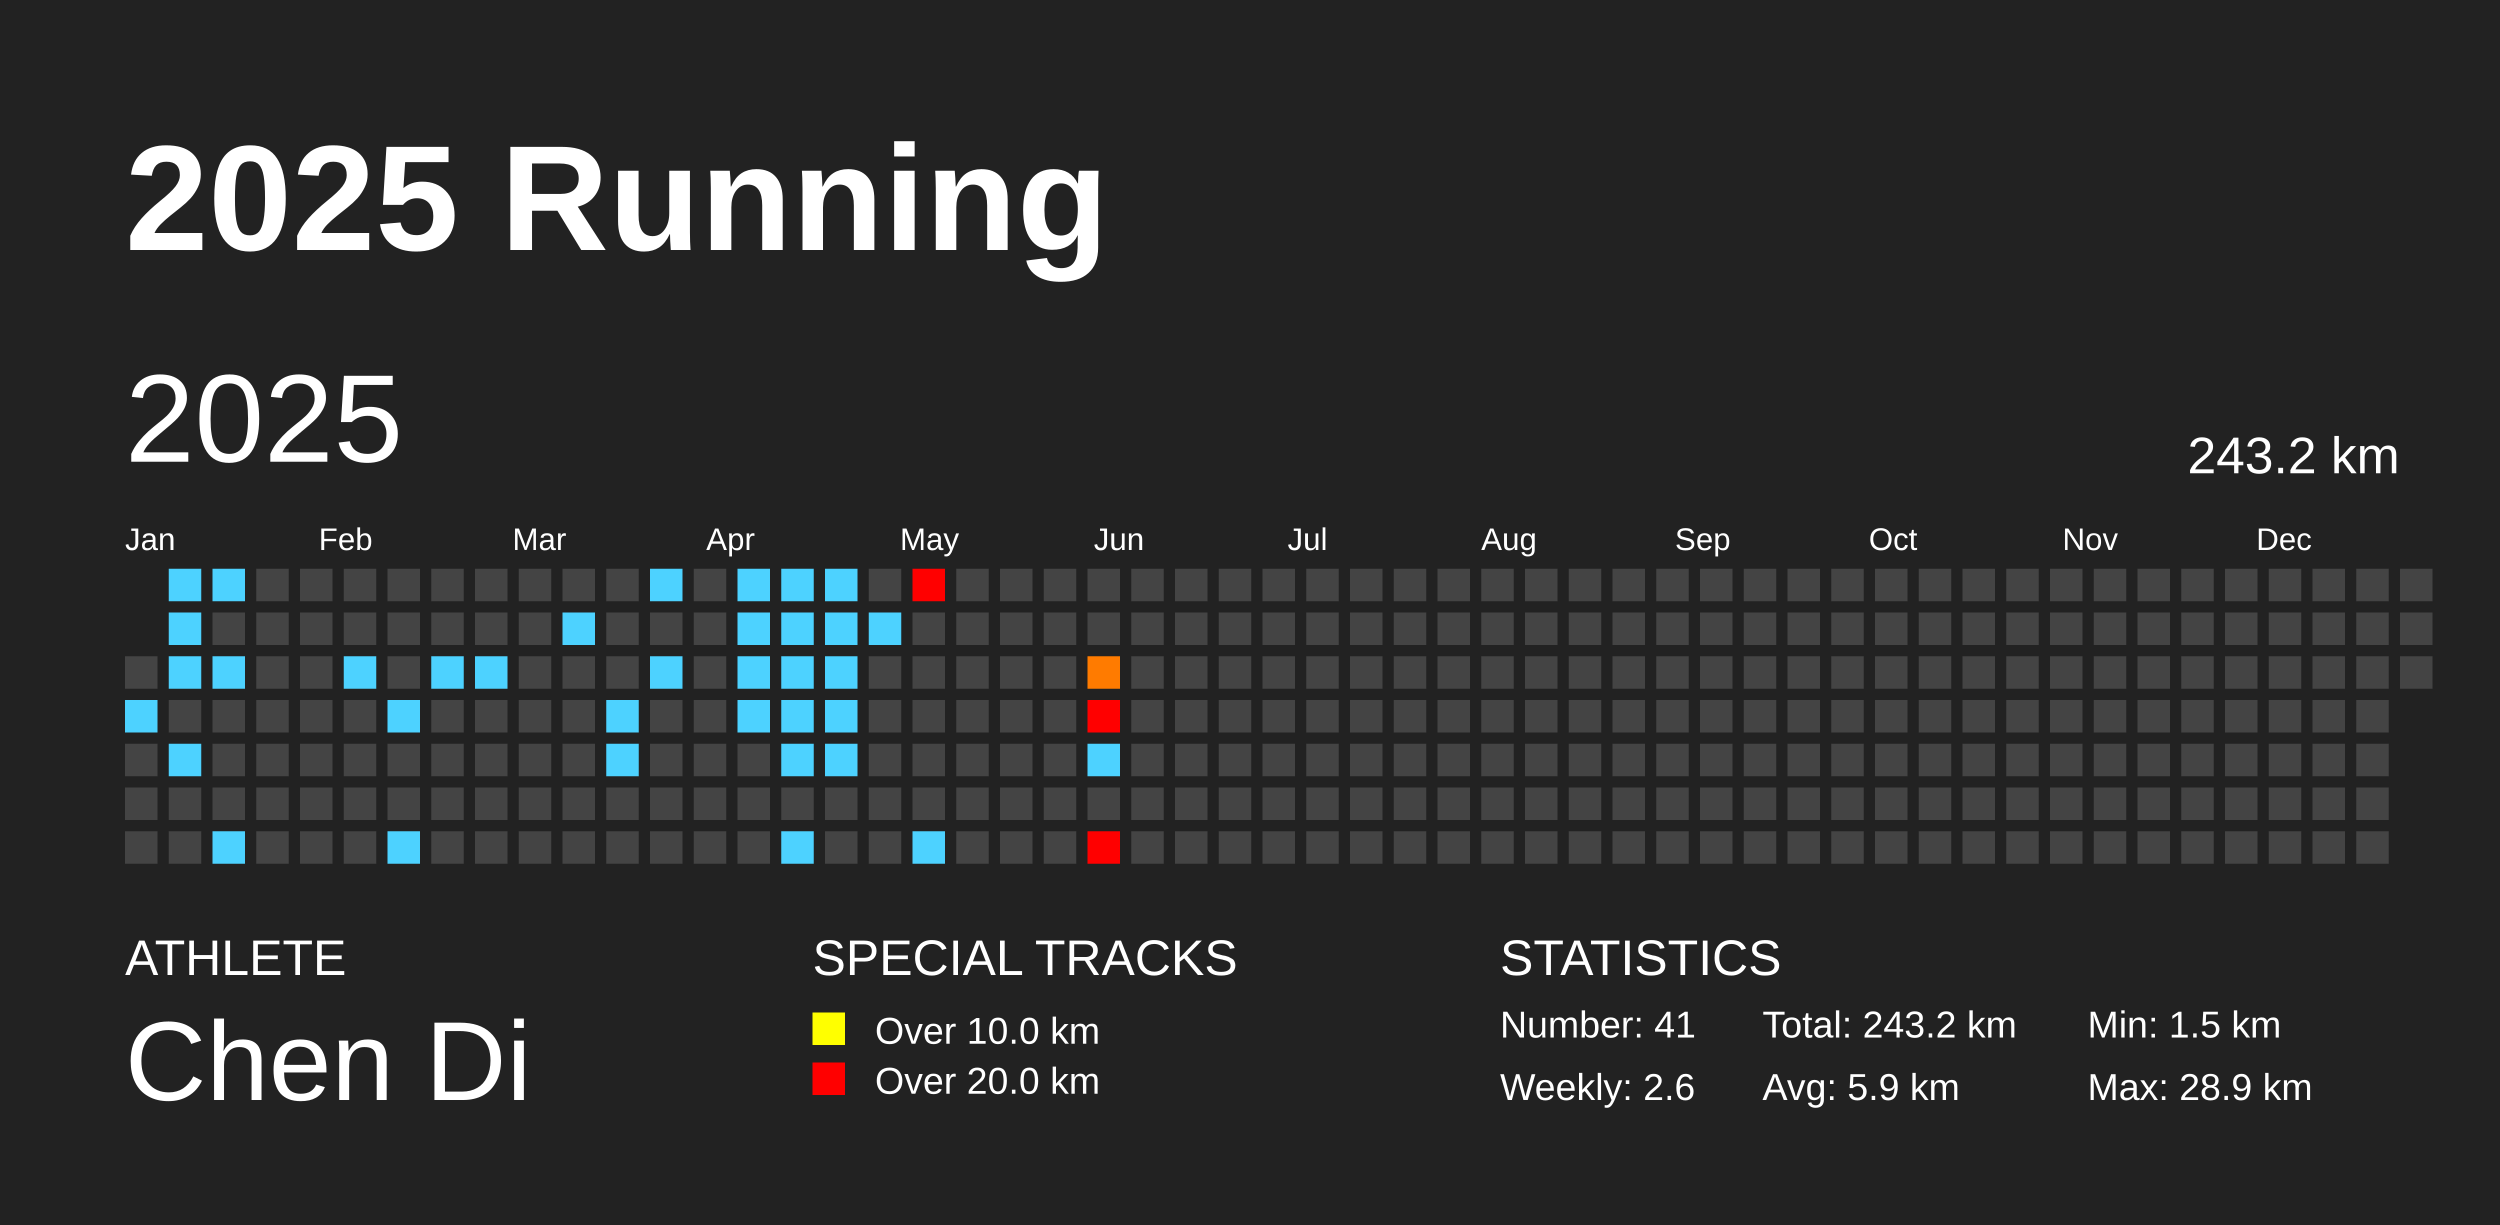
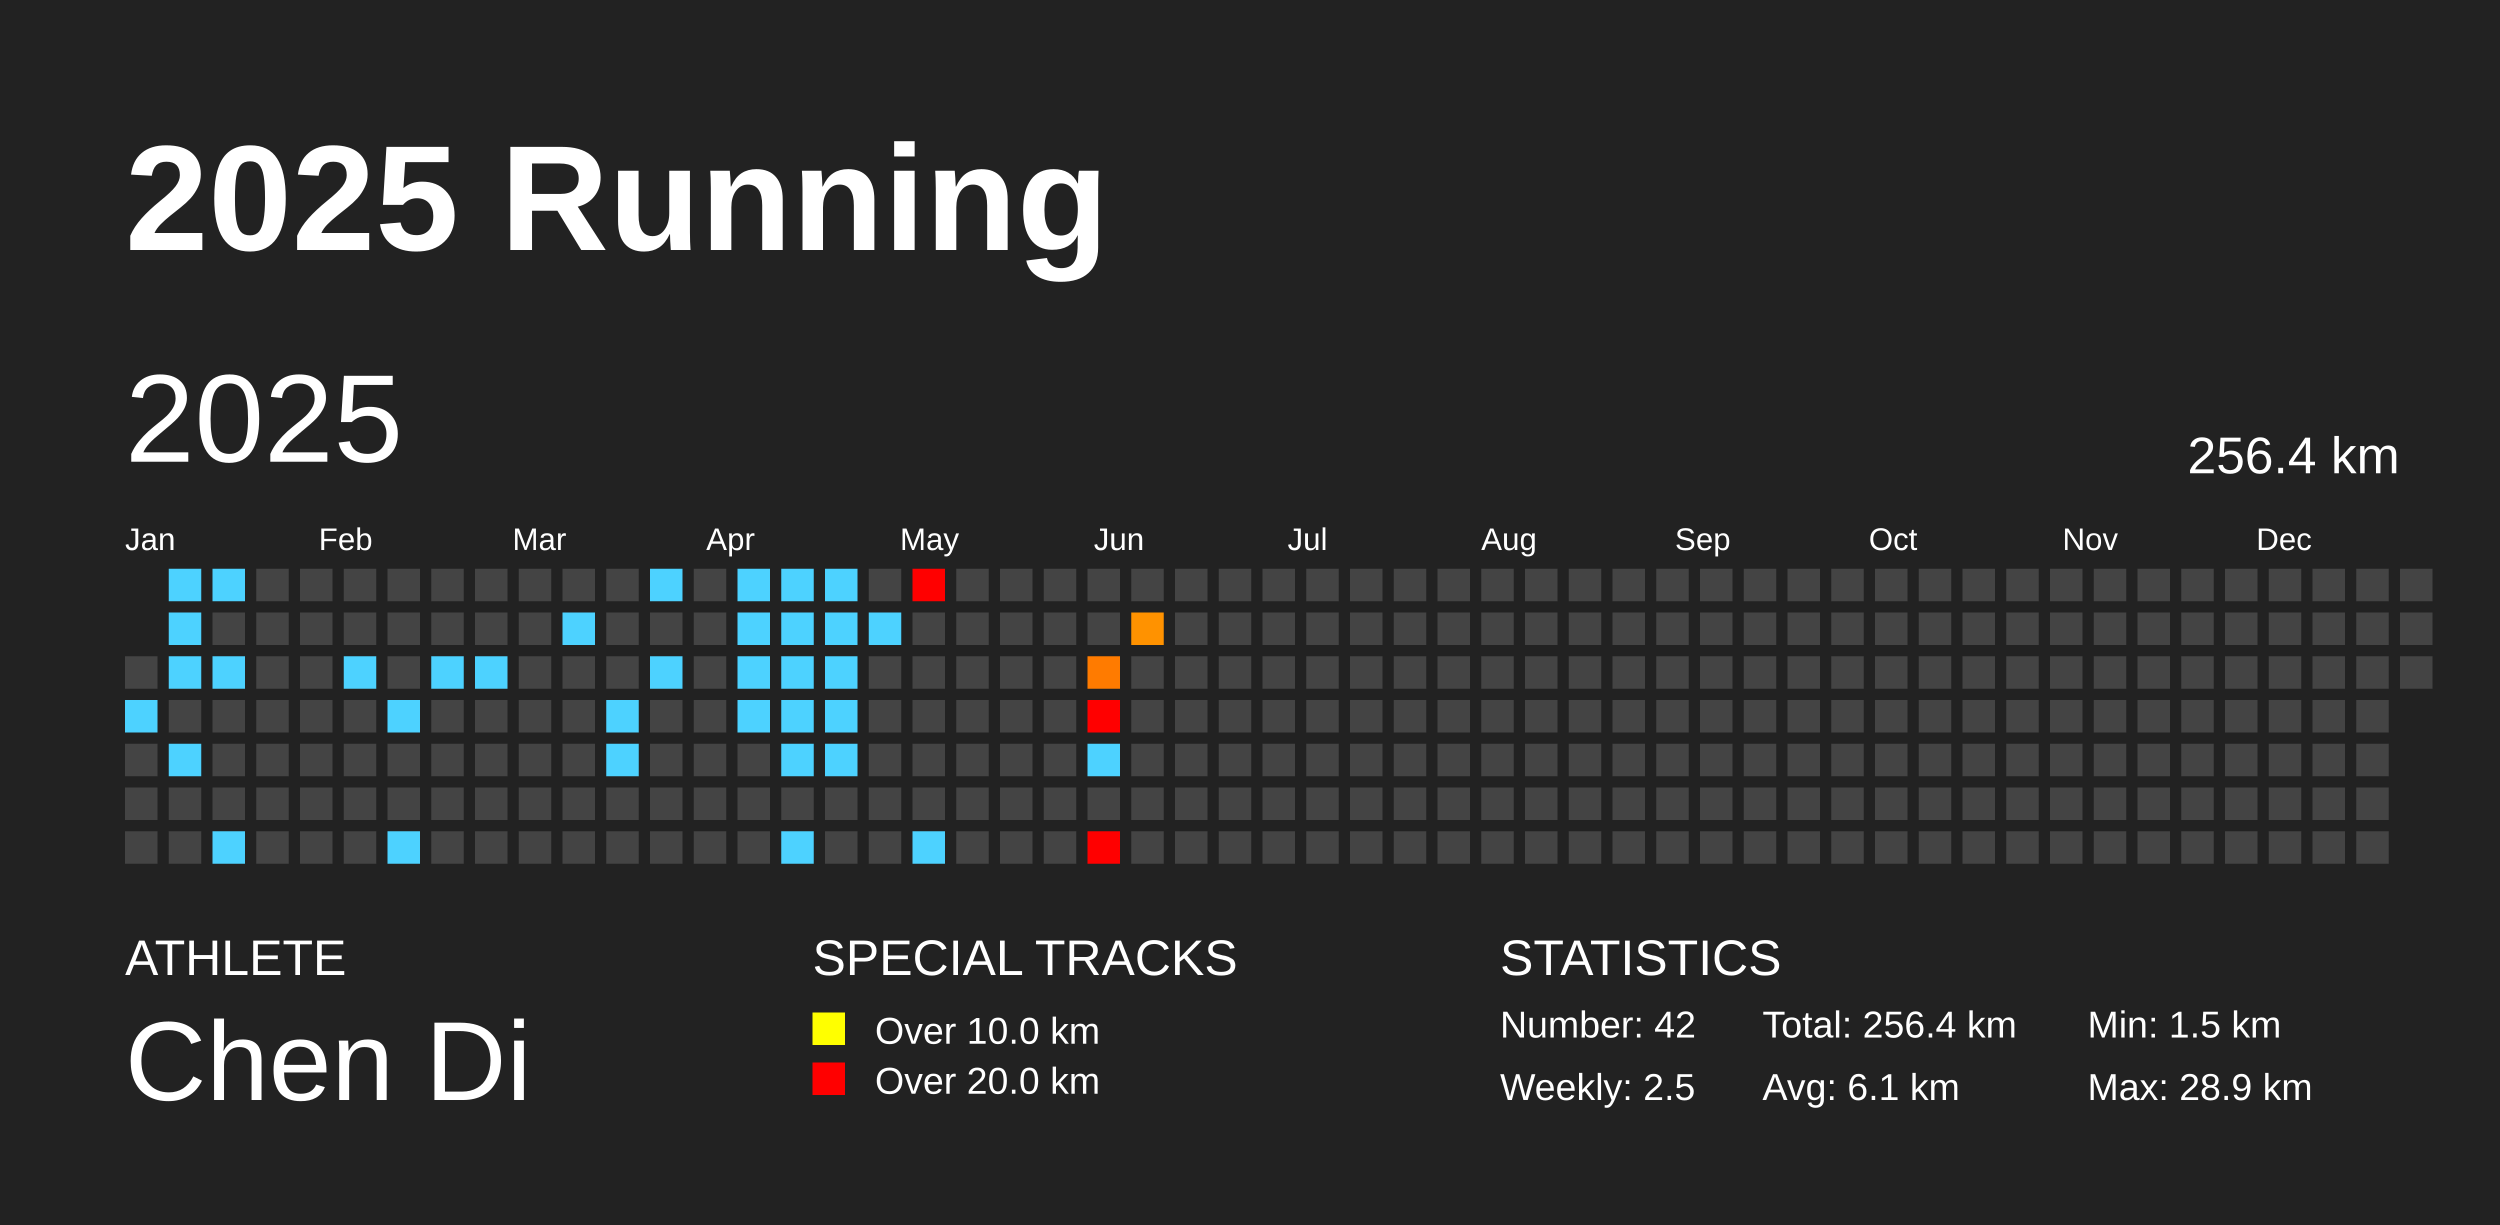
<svg xmlns="http://www.w3.org/2000/svg" baseProfile="full" height="98mm" version="1.1" viewBox="0,0,200,98" width="200mm">
  <defs />
  <rect fill="#222222" height="98" width="200" x="0" y="0" />
  <text fill="#FFFFFF" style="font-size:12px; font-family:Arial; font-weight:bold;" x="10" y="20">2025 Running</text>
  <text fill="#FFFFFF" style="font-size:4px; font-family:Arial" x="10" y="78">ATHLETE</text>
  <text fill="#FFFFFF" style="font-size:9px; font-family:Arial" x="10" y="88">Chen Di</text>
  <text fill="#FFFFFF" style="font-size:4px; font-family:Arial" x="65" y="78">SPECIAL TRACKS</text>
  <rect fill="yellow" height="2.6" width="2.6" x="65" y="81" />
  <text fill="#FFFFFF" style="font-size:3px; font-family:Arial" x="70" y="83.5">Over 10.0 km</text>
  <rect fill="red" height="2.6" width="2.6" x="65" y="85" />
  <text fill="#FFFFFF" style="font-size:3px; font-family:Arial" x="70" y="87.5">Over 20.0 km</text>
  <text fill="#FFFFFF" style="font-size:4px; font-family:Arial" x="120" y="78">STATISTICS</text>
-   <text fill="#FFFFFF" style="font-size:3px; font-family:Arial" x="120" y="83">Number: 41</text>
-   <text fill="#FFFFFF" style="font-size:3px; font-family:Arial" x="120" y="88">Weekly: 2.6</text>
-   <text fill="#FFFFFF" style="font-size:3px; font-family:Arial" x="141" y="83">Total: 243.2 km</text>
-   <text fill="#FFFFFF" style="font-size:3px; font-family:Arial" x="141" y="88">Avg: 5.9 km</text>
+   <text fill="#FFFFFF" style="font-size:3px; font-family:Arial" x="120" y="83">Number: 42</text>
+   <text fill="#FFFFFF" style="font-size:3px; font-family:Arial" x="120" y="88">Weekly: 2.5</text>
+   <text fill="#FFFFFF" style="font-size:3px; font-family:Arial" x="141" y="83">Total: 256.4 km</text>
+   <text fill="#FFFFFF" style="font-size:3px; font-family:Arial" x="141" y="88">Avg: 6.1 km</text>
  <text fill="#FFFFFF" style="font-size:3px; font-family:Arial" x="167" y="83">Min: 1.5 km</text>
  <text fill="#FFFFFF" style="font-size:3px; font-family:Arial" x="167" y="88">Max: 28.9 km</text>
  <text dominant-baseline="hanging" fill="#FFFFFF" style="font-size:10.0px; font-family:Arial;" x="10" y="30">2025</text>
-   <text dominant-baseline="hanging" fill="#FFFFFF" style="font-size:4.125px; font-family:Arial;" x="175" y="35">243.2 km</text>
+   <text dominant-baseline="hanging" fill="#FFFFFF" style="font-size:4.125px; font-family:Arial;" x="175" y="35">256.4 km</text>
  <text fill="#FFFFFF" style="font-size:2.5px; font-family:Arial" x="10.0" y="44">Jan</text>
  <text fill="#FFFFFF" style="font-size:2.5px; font-family:Arial" x="25.5" y="44">Feb</text>
  <text fill="#FFFFFF" style="font-size:2.5px; font-family:Arial" x="41.0" y="44">Mar</text>
  <text fill="#FFFFFF" style="font-size:2.5px; font-family:Arial" x="56.5" y="44">Apr</text>
  <text fill="#FFFFFF" style="font-size:2.5px; font-family:Arial" x="72.0" y="44">May</text>
  <text fill="#FFFFFF" style="font-size:2.5px; font-family:Arial" x="87.5" y="44">Jun</text>
  <text fill="#FFFFFF" style="font-size:2.5px; font-family:Arial" x="103.0" y="44">Jul</text>
  <text fill="#FFFFFF" style="font-size:2.5px; font-family:Arial" x="118.5" y="44">Aug</text>
  <text fill="#FFFFFF" style="font-size:2.5px; font-family:Arial" x="134.0" y="44">Sep</text>
  <text fill="#FFFFFF" style="font-size:2.5px; font-family:Arial" x="149.5" y="44">Oct</text>
  <text fill="#FFFFFF" style="font-size:2.5px; font-family:Arial" x="165.0" y="44">Nov</text>
  <text fill="#FFFFFF" style="font-size:2.5px; font-family:Arial" x="180.5" y="44">Dec</text>
  <rect fill="#444444" height="2.6" width="2.6" x="10.0" y="52.5" />
  <rect fill="#4dd2ff" height="2.6" width="2.6" x="10.0" y="56.0" />
  <rect fill="#444444" height="2.6" width="2.6" x="10.0" y="59.5" />
  <rect fill="#444444" height="2.6" width="2.6" x="10.0" y="63.0" />
  <rect fill="#444444" height="2.6" width="2.6" x="10.0" y="66.5" />
  <rect fill="#4dd2ff" height="2.6" width="2.6" x="13.5" y="45.5" />
  <rect fill="#4dd2ff" height="2.6" width="2.6" x="13.5" y="49.0" />
  <rect fill="#4dd2ff" height="2.6" width="2.6" x="13.5" y="52.5" />
  <rect fill="#444444" height="2.6" width="2.6" x="13.5" y="56.0" />
  <rect fill="#4dd2ff" height="2.6" width="2.6" x="13.5" y="59.5" />
  <rect fill="#444444" height="2.6" width="2.6" x="13.5" y="63.0" />
  <rect fill="#444444" height="2.6" width="2.6" x="13.5" y="66.5" />
  <rect fill="#4dd2ff" height="2.6" width="2.6" x="17.0" y="45.5" />
  <rect fill="#444444" height="2.6" width="2.6" x="17.0" y="49.0" />
  <rect fill="#4dd2ff" height="2.6" width="2.6" x="17.0" y="52.5" />
  <rect fill="#444444" height="2.6" width="2.6" x="17.0" y="56.0" />
  <rect fill="#444444" height="2.6" width="2.6" x="17.0" y="59.5" />
  <rect fill="#444444" height="2.6" width="2.6" x="17.0" y="63.0" />
  <rect fill="#4dd2ff" height="2.6" width="2.6" x="17.0" y="66.5" />
  <rect fill="#444444" height="2.6" width="2.6" x="20.5" y="45.5" />
  <rect fill="#444444" height="2.6" width="2.6" x="20.5" y="49.0" />
  <rect fill="#444444" height="2.6" width="2.6" x="20.5" y="52.5" />
  <rect fill="#444444" height="2.6" width="2.6" x="20.5" y="56.0" />
  <rect fill="#444444" height="2.6" width="2.6" x="20.5" y="59.5" />
  <rect fill="#444444" height="2.6" width="2.6" x="20.5" y="63.0" />
  <rect fill="#444444" height="2.6" width="2.6" x="20.5" y="66.5" />
  <rect fill="#444444" height="2.6" width="2.6" x="24.0" y="45.5" />
  <rect fill="#444444" height="2.6" width="2.6" x="24.0" y="49.0" />
  <rect fill="#444444" height="2.6" width="2.6" x="24.0" y="52.5" />
  <rect fill="#444444" height="2.6" width="2.6" x="24.0" y="56.0" />
  <rect fill="#444444" height="2.6" width="2.6" x="24.0" y="59.5" />
  <rect fill="#444444" height="2.6" width="2.6" x="24.0" y="63.0" />
  <rect fill="#444444" height="2.6" width="2.6" x="24.0" y="66.5" />
  <rect fill="#444444" height="2.6" width="2.6" x="27.5" y="45.5" />
  <rect fill="#444444" height="2.6" width="2.6" x="27.5" y="49.0" />
  <rect fill="#4dd2ff" height="2.6" width="2.6" x="27.5" y="52.5" />
  <rect fill="#444444" height="2.6" width="2.6" x="27.5" y="56.0" />
  <rect fill="#444444" height="2.6" width="2.6" x="27.5" y="59.5" />
  <rect fill="#444444" height="2.6" width="2.6" x="27.5" y="63.0" />
  <rect fill="#444444" height="2.6" width="2.6" x="27.5" y="66.5" />
  <rect fill="#444444" height="2.6" width="2.6" x="31.0" y="45.5" />
  <rect fill="#444444" height="2.6" width="2.6" x="31.0" y="49.0" />
  <rect fill="#444444" height="2.6" width="2.6" x="31.0" y="52.5" />
  <rect fill="#4dd2ff" height="2.6" width="2.6" x="31.0" y="56.0" />
  <rect fill="#444444" height="2.6" width="2.6" x="31.0" y="59.5" />
  <rect fill="#444444" height="2.6" width="2.6" x="31.0" y="63.0" />
  <rect fill="#4dd2ff" height="2.6" width="2.6" x="31.0" y="66.5" />
  <rect fill="#444444" height="2.6" width="2.6" x="34.5" y="45.5" />
  <rect fill="#444444" height="2.6" width="2.6" x="34.5" y="49.0" />
  <rect fill="#4dd2ff" height="2.6" width="2.6" x="34.5" y="52.5" />
  <rect fill="#444444" height="2.6" width="2.6" x="34.5" y="56.0" />
  <rect fill="#444444" height="2.6" width="2.6" x="34.5" y="59.5" />
  <rect fill="#444444" height="2.6" width="2.6" x="34.5" y="63.0" />
  <rect fill="#444444" height="2.6" width="2.6" x="34.5" y="66.5" />
  <rect fill="#444444" height="2.6" width="2.6" x="38.0" y="45.5" />
  <rect fill="#444444" height="2.6" width="2.6" x="38.0" y="49.0" />
  <rect fill="#4dd2ff" height="2.6" width="2.6" x="38.0" y="52.5" />
  <rect fill="#444444" height="2.6" width="2.6" x="38.0" y="56.0" />
  <rect fill="#444444" height="2.6" width="2.6" x="38.0" y="59.5" />
  <rect fill="#444444" height="2.6" width="2.6" x="38.0" y="63.0" />
  <rect fill="#444444" height="2.6" width="2.6" x="38.0" y="66.5" />
  <rect fill="#444444" height="2.6" width="2.6" x="41.5" y="45.5" />
  <rect fill="#444444" height="2.6" width="2.6" x="41.5" y="49.0" />
  <rect fill="#444444" height="2.6" width="2.6" x="41.5" y="52.5" />
  <rect fill="#444444" height="2.6" width="2.6" x="41.5" y="56.0" />
  <rect fill="#444444" height="2.6" width="2.6" x="41.5" y="59.5" />
  <rect fill="#444444" height="2.6" width="2.6" x="41.5" y="63.0" />
  <rect fill="#444444" height="2.6" width="2.6" x="41.5" y="66.5" />
  <rect fill="#444444" height="2.6" width="2.6" x="45.0" y="45.5" />
  <rect fill="#4dd2ff" height="2.6" width="2.6" x="45.0" y="49.0" />
  <rect fill="#444444" height="2.6" width="2.6" x="45.0" y="52.5" />
  <rect fill="#444444" height="2.6" width="2.6" x="45.0" y="56.0" />
  <rect fill="#444444" height="2.6" width="2.6" x="45.0" y="59.5" />
  <rect fill="#444444" height="2.6" width="2.6" x="45.0" y="63.0" />
  <rect fill="#444444" height="2.6" width="2.6" x="45.0" y="66.5" />
  <rect fill="#444444" height="2.6" width="2.6" x="48.5" y="45.5" />
  <rect fill="#444444" height="2.6" width="2.6" x="48.5" y="49.0" />
  <rect fill="#444444" height="2.6" width="2.6" x="48.5" y="52.5" />
  <rect fill="#4dd2ff" height="2.6" width="2.6" x="48.5" y="56.0" />
  <rect fill="#4dd2ff" height="2.6" width="2.6" x="48.5" y="59.5" />
  <rect fill="#444444" height="2.6" width="2.6" x="48.5" y="63.0" />
  <rect fill="#444444" height="2.6" width="2.6" x="48.5" y="66.5" />
  <rect fill="#4dd2ff" height="2.6" width="2.6" x="52.0" y="45.5" />
  <rect fill="#444444" height="2.6" width="2.6" x="52.0" y="49.0" />
  <rect fill="#4dd2ff" height="2.6" width="2.6" x="52.0" y="52.5" />
  <rect fill="#444444" height="2.6" width="2.6" x="52.0" y="56.0" />
  <rect fill="#444444" height="2.6" width="2.6" x="52.0" y="59.5" />
  <rect fill="#444444" height="2.6" width="2.6" x="52.0" y="63.0" />
  <rect fill="#444444" height="2.6" width="2.6" x="52.0" y="66.5" />
  <rect fill="#444444" height="2.6" width="2.6" x="55.5" y="45.5" />
  <rect fill="#444444" height="2.6" width="2.6" x="55.5" y="49.0" />
  <rect fill="#444444" height="2.6" width="2.6" x="55.5" y="52.5" />
  <rect fill="#444444" height="2.6" width="2.6" x="55.5" y="56.0" />
  <rect fill="#444444" height="2.6" width="2.6" x="55.5" y="59.5" />
  <rect fill="#444444" height="2.6" width="2.6" x="55.5" y="63.0" />
  <rect fill="#444444" height="2.6" width="2.6" x="55.5" y="66.5" />
  <rect fill="#4dd2ff" height="2.6" width="2.6" x="59.0" y="45.5" />
  <rect fill="#4dd2ff" height="2.6" width="2.6" x="59.0" y="49.0" />
  <rect fill="#4dd2ff" height="2.6" width="2.6" x="59.0" y="52.5" />
  <rect fill="#4dd2ff" height="2.6" width="2.6" x="59.0" y="56.0" />
  <rect fill="#444444" height="2.6" width="2.6" x="59.0" y="59.5" />
  <rect fill="#444444" height="2.6" width="2.6" x="59.0" y="63.0" />
  <rect fill="#444444" height="2.6" width="2.6" x="59.0" y="66.5" />
  <rect fill="#4dd2ff" height="2.6" width="2.6" x="62.5" y="45.5" />
  <rect fill="#4dd2ff" height="2.6" width="2.6" x="62.5" y="49.0" />
  <rect fill="#4dd2ff" height="2.6" width="2.6" x="62.5" y="52.5" />
  <rect fill="#4dd2ff" height="2.6" width="2.6" x="62.5" y="56.0" />
  <rect fill="#4dd2ff" height="2.6" width="2.6" x="62.5" y="59.5" />
  <rect fill="#444444" height="2.6" width="2.6" x="62.5" y="63.0" />
  <rect fill="#4dd2ff" height="2.6" width="2.6" x="62.5" y="66.5" />
  <rect fill="#4dd2ff" height="2.6" width="2.6" x="66.0" y="45.5" />
  <rect fill="#4dd2ff" height="2.6" width="2.6" x="66.0" y="49.0" />
  <rect fill="#4dd2ff" height="2.6" width="2.6" x="66.0" y="52.5" />
  <rect fill="#4dd2ff" height="2.6" width="2.6" x="66.0" y="56.0" />
  <rect fill="#4dd2ff" height="2.6" width="2.6" x="66.0" y="59.5" />
  <rect fill="#444444" height="2.6" width="2.6" x="66.0" y="63.0" />
  <rect fill="#444444" height="2.6" width="2.6" x="66.0" y="66.5" />
  <rect fill="#444444" height="2.6" width="2.6" x="69.5" y="45.5" />
  <rect fill="#4dd2ff" height="2.6" width="2.6" x="69.5" y="49.0" />
  <rect fill="#444444" height="2.6" width="2.6" x="69.5" y="52.5" />
  <rect fill="#444444" height="2.6" width="2.6" x="69.5" y="56.0" />
  <rect fill="#444444" height="2.6" width="2.6" x="69.5" y="59.5" />
  <rect fill="#444444" height="2.6" width="2.6" x="69.5" y="63.0" />
  <rect fill="#444444" height="2.6" width="2.6" x="69.5" y="66.5" />
  <rect fill="red" height="2.6" width="2.6" x="73.0" y="45.5" />
  <rect fill="#444444" height="2.6" width="2.6" x="73.0" y="49.0" />
  <rect fill="#444444" height="2.6" width="2.6" x="73.0" y="52.5" />
  <rect fill="#444444" height="2.6" width="2.6" x="73.0" y="56.0" />
  <rect fill="#444444" height="2.6" width="2.6" x="73.0" y="59.5" />
  <rect fill="#444444" height="2.6" width="2.6" x="73.0" y="63.0" />
  <rect fill="#4dd2ff" height="2.6" width="2.6" x="73.0" y="66.5" />
  <rect fill="#444444" height="2.6" width="2.6" x="76.5" y="45.5" />
  <rect fill="#444444" height="2.6" width="2.6" x="76.5" y="49.0" />
  <rect fill="#444444" height="2.6" width="2.6" x="76.5" y="52.5" />
  <rect fill="#444444" height="2.6" width="2.6" x="76.5" y="56.0" />
  <rect fill="#444444" height="2.6" width="2.6" x="76.5" y="59.5" />
  <rect fill="#444444" height="2.6" width="2.6" x="76.5" y="63.0" />
  <rect fill="#444444" height="2.6" width="2.6" x="76.5" y="66.5" />
  <rect fill="#444444" height="2.6" width="2.6" x="80.0" y="45.5" />
  <rect fill="#444444" height="2.6" width="2.6" x="80.0" y="49.0" />
  <rect fill="#444444" height="2.6" width="2.6" x="80.0" y="52.5" />
  <rect fill="#444444" height="2.6" width="2.6" x="80.0" y="56.0" />
  <rect fill="#444444" height="2.6" width="2.6" x="80.0" y="59.5" />
  <rect fill="#444444" height="2.6" width="2.6" x="80.0" y="63.0" />
  <rect fill="#444444" height="2.6" width="2.6" x="80.0" y="66.5" />
  <rect fill="#444444" height="2.6" width="2.6" x="83.5" y="45.5" />
  <rect fill="#444444" height="2.6" width="2.6" x="83.5" y="49.0" />
  <rect fill="#444444" height="2.6" width="2.6" x="83.5" y="52.5" />
  <rect fill="#444444" height="2.6" width="2.6" x="83.5" y="56.0" />
  <rect fill="#444444" height="2.6" width="2.6" x="83.5" y="59.5" />
  <rect fill="#444444" height="2.6" width="2.6" x="83.5" y="63.0" />
  <rect fill="#444444" height="2.6" width="2.6" x="83.5" y="66.5" />
  <rect fill="#444444" height="2.6" width="2.6" x="87.0" y="45.5" />
  <rect fill="#444444" height="2.6" width="2.6" x="87.0" y="49.0" />
  <rect fill="#ff7b00" height="2.6" width="2.6" x="87.0" y="52.5" />
  <rect fill="red" height="2.6" width="2.6" x="87.0" y="56.0" />
  <rect fill="#4dd2ff" height="2.6" width="2.6" x="87.0" y="59.5" />
  <rect fill="#444444" height="2.6" width="2.6" x="87.0" y="63.0" />
  <rect fill="red" height="2.6" width="2.6" x="87.0" y="66.5" />
  <rect fill="#444444" height="2.6" width="2.6" x="90.5" y="45.5" />
-   <rect fill="#444444" height="2.6" width="2.6" x="90.5" y="49.0" />
+   <rect fill="#ff9200" height="2.6" width="2.6" x="90.5" y="49.0" />
  <rect fill="#444444" height="2.6" width="2.6" x="90.5" y="52.5" />
  <rect fill="#444444" height="2.6" width="2.6" x="90.5" y="56.0" />
  <rect fill="#444444" height="2.6" width="2.6" x="90.5" y="59.5" />
  <rect fill="#444444" height="2.6" width="2.6" x="90.5" y="63.0" />
  <rect fill="#444444" height="2.6" width="2.6" x="90.5" y="66.5" />
  <rect fill="#444444" height="2.6" width="2.6" x="94.0" y="45.5" />
  <rect fill="#444444" height="2.6" width="2.6" x="94.0" y="49.0" />
  <rect fill="#444444" height="2.6" width="2.6" x="94.0" y="52.5" />
  <rect fill="#444444" height="2.6" width="2.6" x="94.0" y="56.0" />
  <rect fill="#444444" height="2.6" width="2.6" x="94.0" y="59.5" />
  <rect fill="#444444" height="2.6" width="2.6" x="94.0" y="63.0" />
  <rect fill="#444444" height="2.6" width="2.6" x="94.0" y="66.5" />
  <rect fill="#444444" height="2.6" width="2.6" x="97.5" y="45.5" />
  <rect fill="#444444" height="2.6" width="2.6" x="97.5" y="49.0" />
  <rect fill="#444444" height="2.6" width="2.6" x="97.5" y="52.5" />
  <rect fill="#444444" height="2.6" width="2.6" x="97.5" y="56.0" />
  <rect fill="#444444" height="2.6" width="2.6" x="97.5" y="59.5" />
  <rect fill="#444444" height="2.6" width="2.6" x="97.5" y="63.0" />
  <rect fill="#444444" height="2.6" width="2.6" x="97.5" y="66.5" />
  <rect fill="#444444" height="2.6" width="2.6" x="101.0" y="45.5" />
  <rect fill="#444444" height="2.6" width="2.6" x="101.0" y="49.0" />
  <rect fill="#444444" height="2.6" width="2.6" x="101.0" y="52.5" />
  <rect fill="#444444" height="2.6" width="2.6" x="101.0" y="56.0" />
  <rect fill="#444444" height="2.6" width="2.6" x="101.0" y="59.5" />
  <rect fill="#444444" height="2.6" width="2.6" x="101.0" y="63.0" />
  <rect fill="#444444" height="2.6" width="2.6" x="101.0" y="66.5" />
  <rect fill="#444444" height="2.6" width="2.6" x="104.5" y="45.5" />
  <rect fill="#444444" height="2.6" width="2.6" x="104.5" y="49.0" />
  <rect fill="#444444" height="2.6" width="2.6" x="104.5" y="52.5" />
  <rect fill="#444444" height="2.6" width="2.6" x="104.5" y="56.0" />
  <rect fill="#444444" height="2.6" width="2.6" x="104.5" y="59.5" />
  <rect fill="#444444" height="2.6" width="2.6" x="104.5" y="63.0" />
  <rect fill="#444444" height="2.6" width="2.6" x="104.5" y="66.5" />
  <rect fill="#444444" height="2.6" width="2.6" x="108.0" y="45.5" />
  <rect fill="#444444" height="2.6" width="2.6" x="108.0" y="49.0" />
  <rect fill="#444444" height="2.6" width="2.6" x="108.0" y="52.5" />
  <rect fill="#444444" height="2.6" width="2.6" x="108.0" y="56.0" />
  <rect fill="#444444" height="2.6" width="2.6" x="108.0" y="59.5" />
  <rect fill="#444444" height="2.6" width="2.6" x="108.0" y="63.0" />
  <rect fill="#444444" height="2.6" width="2.6" x="108.0" y="66.5" />
  <rect fill="#444444" height="2.6" width="2.6" x="111.5" y="45.5" />
  <rect fill="#444444" height="2.6" width="2.6" x="111.5" y="49.0" />
  <rect fill="#444444" height="2.6" width="2.6" x="111.5" y="52.5" />
  <rect fill="#444444" height="2.6" width="2.6" x="111.5" y="56.0" />
  <rect fill="#444444" height="2.6" width="2.6" x="111.5" y="59.5" />
  <rect fill="#444444" height="2.6" width="2.6" x="111.5" y="63.0" />
  <rect fill="#444444" height="2.6" width="2.6" x="111.5" y="66.5" />
  <rect fill="#444444" height="2.6" width="2.6" x="115.0" y="45.5" />
  <rect fill="#444444" height="2.6" width="2.6" x="115.0" y="49.0" />
  <rect fill="#444444" height="2.6" width="2.6" x="115.0" y="52.5" />
  <rect fill="#444444" height="2.6" width="2.6" x="115.0" y="56.0" />
  <rect fill="#444444" height="2.6" width="2.6" x="115.0" y="59.5" />
  <rect fill="#444444" height="2.6" width="2.6" x="115.0" y="63.0" />
  <rect fill="#444444" height="2.6" width="2.6" x="115.0" y="66.5" />
  <rect fill="#444444" height="2.6" width="2.6" x="118.5" y="45.5" />
  <rect fill="#444444" height="2.6" width="2.6" x="118.5" y="49.0" />
  <rect fill="#444444" height="2.6" width="2.6" x="118.5" y="52.5" />
  <rect fill="#444444" height="2.6" width="2.6" x="118.5" y="56.0" />
  <rect fill="#444444" height="2.6" width="2.6" x="118.5" y="59.5" />
  <rect fill="#444444" height="2.6" width="2.6" x="118.5" y="63.0" />
  <rect fill="#444444" height="2.6" width="2.6" x="118.5" y="66.5" />
  <rect fill="#444444" height="2.6" width="2.6" x="122.0" y="45.5" />
  <rect fill="#444444" height="2.6" width="2.6" x="122.0" y="49.0" />
  <rect fill="#444444" height="2.6" width="2.6" x="122.0" y="52.5" />
  <rect fill="#444444" height="2.6" width="2.6" x="122.0" y="56.0" />
  <rect fill="#444444" height="2.6" width="2.6" x="122.0" y="59.5" />
  <rect fill="#444444" height="2.6" width="2.6" x="122.0" y="63.0" />
  <rect fill="#444444" height="2.6" width="2.6" x="122.0" y="66.5" />
  <rect fill="#444444" height="2.6" width="2.6" x="125.5" y="45.5" />
  <rect fill="#444444" height="2.6" width="2.6" x="125.5" y="49.0" />
  <rect fill="#444444" height="2.6" width="2.6" x="125.5" y="52.5" />
  <rect fill="#444444" height="2.6" width="2.6" x="125.5" y="56.0" />
  <rect fill="#444444" height="2.6" width="2.6" x="125.5" y="59.5" />
  <rect fill="#444444" height="2.6" width="2.6" x="125.5" y="63.0" />
  <rect fill="#444444" height="2.6" width="2.6" x="125.5" y="66.5" />
  <rect fill="#444444" height="2.6" width="2.6" x="129.0" y="45.5" />
  <rect fill="#444444" height="2.6" width="2.6" x="129.0" y="49.0" />
  <rect fill="#444444" height="2.6" width="2.6" x="129.0" y="52.5" />
  <rect fill="#444444" height="2.6" width="2.6" x="129.0" y="56.0" />
  <rect fill="#444444" height="2.6" width="2.6" x="129.0" y="59.5" />
  <rect fill="#444444" height="2.6" width="2.6" x="129.0" y="63.0" />
  <rect fill="#444444" height="2.6" width="2.6" x="129.0" y="66.5" />
  <rect fill="#444444" height="2.6" width="2.6" x="132.5" y="45.5" />
  <rect fill="#444444" height="2.6" width="2.6" x="132.5" y="49.0" />
  <rect fill="#444444" height="2.6" width="2.6" x="132.5" y="52.5" />
  <rect fill="#444444" height="2.6" width="2.6" x="132.5" y="56.0" />
  <rect fill="#444444" height="2.6" width="2.6" x="132.5" y="59.5" />
  <rect fill="#444444" height="2.6" width="2.6" x="132.5" y="63.0" />
  <rect fill="#444444" height="2.6" width="2.6" x="132.5" y="66.5" />
  <rect fill="#444444" height="2.6" width="2.6" x="136.0" y="45.5" />
  <rect fill="#444444" height="2.6" width="2.6" x="136.0" y="49.0" />
  <rect fill="#444444" height="2.6" width="2.6" x="136.0" y="52.5" />
  <rect fill="#444444" height="2.6" width="2.6" x="136.0" y="56.0" />
  <rect fill="#444444" height="2.6" width="2.6" x="136.0" y="59.5" />
  <rect fill="#444444" height="2.6" width="2.6" x="136.0" y="63.0" />
  <rect fill="#444444" height="2.6" width="2.6" x="136.0" y="66.5" />
  <rect fill="#444444" height="2.6" width="2.6" x="139.5" y="45.5" />
  <rect fill="#444444" height="2.6" width="2.6" x="139.5" y="49.0" />
  <rect fill="#444444" height="2.6" width="2.6" x="139.5" y="52.5" />
  <rect fill="#444444" height="2.6" width="2.6" x="139.5" y="56.0" />
  <rect fill="#444444" height="2.6" width="2.6" x="139.5" y="59.5" />
  <rect fill="#444444" height="2.6" width="2.6" x="139.5" y="63.0" />
  <rect fill="#444444" height="2.6" width="2.6" x="139.5" y="66.5" />
  <rect fill="#444444" height="2.6" width="2.6" x="143.0" y="45.5" />
  <rect fill="#444444" height="2.6" width="2.6" x="143.0" y="49.0" />
  <rect fill="#444444" height="2.6" width="2.6" x="143.0" y="52.5" />
  <rect fill="#444444" height="2.6" width="2.6" x="143.0" y="56.0" />
  <rect fill="#444444" height="2.6" width="2.6" x="143.0" y="59.5" />
  <rect fill="#444444" height="2.6" width="2.6" x="143.0" y="63.0" />
  <rect fill="#444444" height="2.6" width="2.6" x="143.0" y="66.5" />
  <rect fill="#444444" height="2.6" width="2.6" x="146.5" y="45.5" />
  <rect fill="#444444" height="2.6" width="2.6" x="146.5" y="49.0" />
  <rect fill="#444444" height="2.6" width="2.6" x="146.5" y="52.5" />
  <rect fill="#444444" height="2.6" width="2.6" x="146.5" y="56.0" />
  <rect fill="#444444" height="2.6" width="2.6" x="146.5" y="59.5" />
  <rect fill="#444444" height="2.6" width="2.6" x="146.5" y="63.0" />
  <rect fill="#444444" height="2.6" width="2.6" x="146.5" y="66.5" />
  <rect fill="#444444" height="2.6" width="2.6" x="150.0" y="45.5" />
  <rect fill="#444444" height="2.6" width="2.6" x="150.0" y="49.0" />
  <rect fill="#444444" height="2.6" width="2.6" x="150.0" y="52.5" />
  <rect fill="#444444" height="2.6" width="2.6" x="150.0" y="56.0" />
  <rect fill="#444444" height="2.6" width="2.6" x="150.0" y="59.5" />
  <rect fill="#444444" height="2.6" width="2.6" x="150.0" y="63.0" />
  <rect fill="#444444" height="2.6" width="2.6" x="150.0" y="66.5" />
  <rect fill="#444444" height="2.6" width="2.6" x="153.5" y="45.5" />
  <rect fill="#444444" height="2.6" width="2.6" x="153.5" y="49.0" />
  <rect fill="#444444" height="2.6" width="2.6" x="153.5" y="52.5" />
  <rect fill="#444444" height="2.6" width="2.6" x="153.5" y="56.0" />
  <rect fill="#444444" height="2.6" width="2.6" x="153.5" y="59.5" />
  <rect fill="#444444" height="2.6" width="2.6" x="153.5" y="63.0" />
  <rect fill="#444444" height="2.6" width="2.6" x="153.5" y="66.5" />
  <rect fill="#444444" height="2.6" width="2.6" x="157.0" y="45.5" />
  <rect fill="#444444" height="2.6" width="2.6" x="157.0" y="49.0" />
  <rect fill="#444444" height="2.6" width="2.6" x="157.0" y="52.5" />
  <rect fill="#444444" height="2.6" width="2.6" x="157.0" y="56.0" />
  <rect fill="#444444" height="2.6" width="2.6" x="157.0" y="59.5" />
  <rect fill="#444444" height="2.6" width="2.6" x="157.0" y="63.0" />
  <rect fill="#444444" height="2.6" width="2.6" x="157.0" y="66.5" />
  <rect fill="#444444" height="2.6" width="2.6" x="160.5" y="45.5" />
  <rect fill="#444444" height="2.6" width="2.6" x="160.5" y="49.0" />
  <rect fill="#444444" height="2.6" width="2.6" x="160.5" y="52.5" />
  <rect fill="#444444" height="2.6" width="2.6" x="160.5" y="56.0" />
  <rect fill="#444444" height="2.6" width="2.6" x="160.5" y="59.5" />
  <rect fill="#444444" height="2.6" width="2.6" x="160.5" y="63.0" />
  <rect fill="#444444" height="2.6" width="2.6" x="160.5" y="66.5" />
  <rect fill="#444444" height="2.6" width="2.6" x="164.0" y="45.5" />
  <rect fill="#444444" height="2.6" width="2.6" x="164.0" y="49.0" />
  <rect fill="#444444" height="2.6" width="2.6" x="164.0" y="52.5" />
  <rect fill="#444444" height="2.6" width="2.6" x="164.0" y="56.0" />
  <rect fill="#444444" height="2.6" width="2.6" x="164.0" y="59.5" />
  <rect fill="#444444" height="2.6" width="2.6" x="164.0" y="63.0" />
  <rect fill="#444444" height="2.6" width="2.6" x="164.0" y="66.5" />
  <rect fill="#444444" height="2.6" width="2.6" x="167.5" y="45.5" />
  <rect fill="#444444" height="2.6" width="2.6" x="167.5" y="49.0" />
  <rect fill="#444444" height="2.6" width="2.6" x="167.5" y="52.5" />
  <rect fill="#444444" height="2.6" width="2.6" x="167.5" y="56.0" />
  <rect fill="#444444" height="2.6" width="2.6" x="167.5" y="59.5" />
  <rect fill="#444444" height="2.6" width="2.6" x="167.5" y="63.0" />
  <rect fill="#444444" height="2.6" width="2.6" x="167.5" y="66.5" />
  <rect fill="#444444" height="2.6" width="2.6" x="171.0" y="45.5" />
  <rect fill="#444444" height="2.6" width="2.6" x="171.0" y="49.0" />
  <rect fill="#444444" height="2.6" width="2.6" x="171.0" y="52.5" />
  <rect fill="#444444" height="2.6" width="2.6" x="171.0" y="56.0" />
  <rect fill="#444444" height="2.6" width="2.6" x="171.0" y="59.5" />
  <rect fill="#444444" height="2.6" width="2.6" x="171.0" y="63.0" />
  <rect fill="#444444" height="2.6" width="2.6" x="171.0" y="66.5" />
  <rect fill="#444444" height="2.6" width="2.6" x="174.5" y="45.5" />
  <rect fill="#444444" height="2.6" width="2.6" x="174.5" y="49.0" />
  <rect fill="#444444" height="2.6" width="2.6" x="174.5" y="52.5" />
  <rect fill="#444444" height="2.6" width="2.6" x="174.5" y="56.0" />
  <rect fill="#444444" height="2.6" width="2.6" x="174.5" y="59.5" />
  <rect fill="#444444" height="2.6" width="2.6" x="174.5" y="63.0" />
  <rect fill="#444444" height="2.6" width="2.6" x="174.5" y="66.5" />
  <rect fill="#444444" height="2.6" width="2.6" x="178.0" y="45.5" />
  <rect fill="#444444" height="2.6" width="2.6" x="178.0" y="49.0" />
  <rect fill="#444444" height="2.6" width="2.6" x="178.0" y="52.5" />
  <rect fill="#444444" height="2.6" width="2.6" x="178.0" y="56.0" />
  <rect fill="#444444" height="2.6" width="2.6" x="178.0" y="59.5" />
  <rect fill="#444444" height="2.6" width="2.6" x="178.0" y="63.0" />
  <rect fill="#444444" height="2.6" width="2.6" x="178.0" y="66.5" />
  <rect fill="#444444" height="2.6" width="2.6" x="181.5" y="45.5" />
  <rect fill="#444444" height="2.6" width="2.6" x="181.5" y="49.0" />
  <rect fill="#444444" height="2.6" width="2.6" x="181.5" y="52.5" />
  <rect fill="#444444" height="2.6" width="2.6" x="181.5" y="56.0" />
  <rect fill="#444444" height="2.6" width="2.6" x="181.5" y="59.5" />
  <rect fill="#444444" height="2.6" width="2.6" x="181.5" y="63.0" />
  <rect fill="#444444" height="2.6" width="2.6" x="181.5" y="66.5" />
  <rect fill="#444444" height="2.6" width="2.6" x="185.0" y="45.5" />
  <rect fill="#444444" height="2.6" width="2.6" x="185.0" y="49.0" />
  <rect fill="#444444" height="2.6" width="2.6" x="185.0" y="52.5" />
  <rect fill="#444444" height="2.6" width="2.6" x="185.0" y="56.0" />
  <rect fill="#444444" height="2.6" width="2.6" x="185.0" y="59.5" />
  <rect fill="#444444" height="2.6" width="2.6" x="185.0" y="63.0" />
  <rect fill="#444444" height="2.6" width="2.6" x="185.0" y="66.5" />
  <rect fill="#444444" height="2.6" width="2.6" x="188.5" y="45.5" />
  <rect fill="#444444" height="2.6" width="2.6" x="188.5" y="49.0" />
  <rect fill="#444444" height="2.6" width="2.6" x="188.5" y="52.5" />
  <rect fill="#444444" height="2.6" width="2.6" x="188.5" y="56.0" />
  <rect fill="#444444" height="2.6" width="2.6" x="188.5" y="59.5" />
  <rect fill="#444444" height="2.6" width="2.6" x="188.5" y="63.0" />
  <rect fill="#444444" height="2.6" width="2.6" x="188.5" y="66.5" />
  <rect fill="#444444" height="2.6" width="2.6" x="192.0" y="45.5" />
  <rect fill="#444444" height="2.6" width="2.6" x="192.0" y="49.0" />
  <rect fill="#444444" height="2.6" width="2.6" x="192.0" y="52.5" />
</svg>
